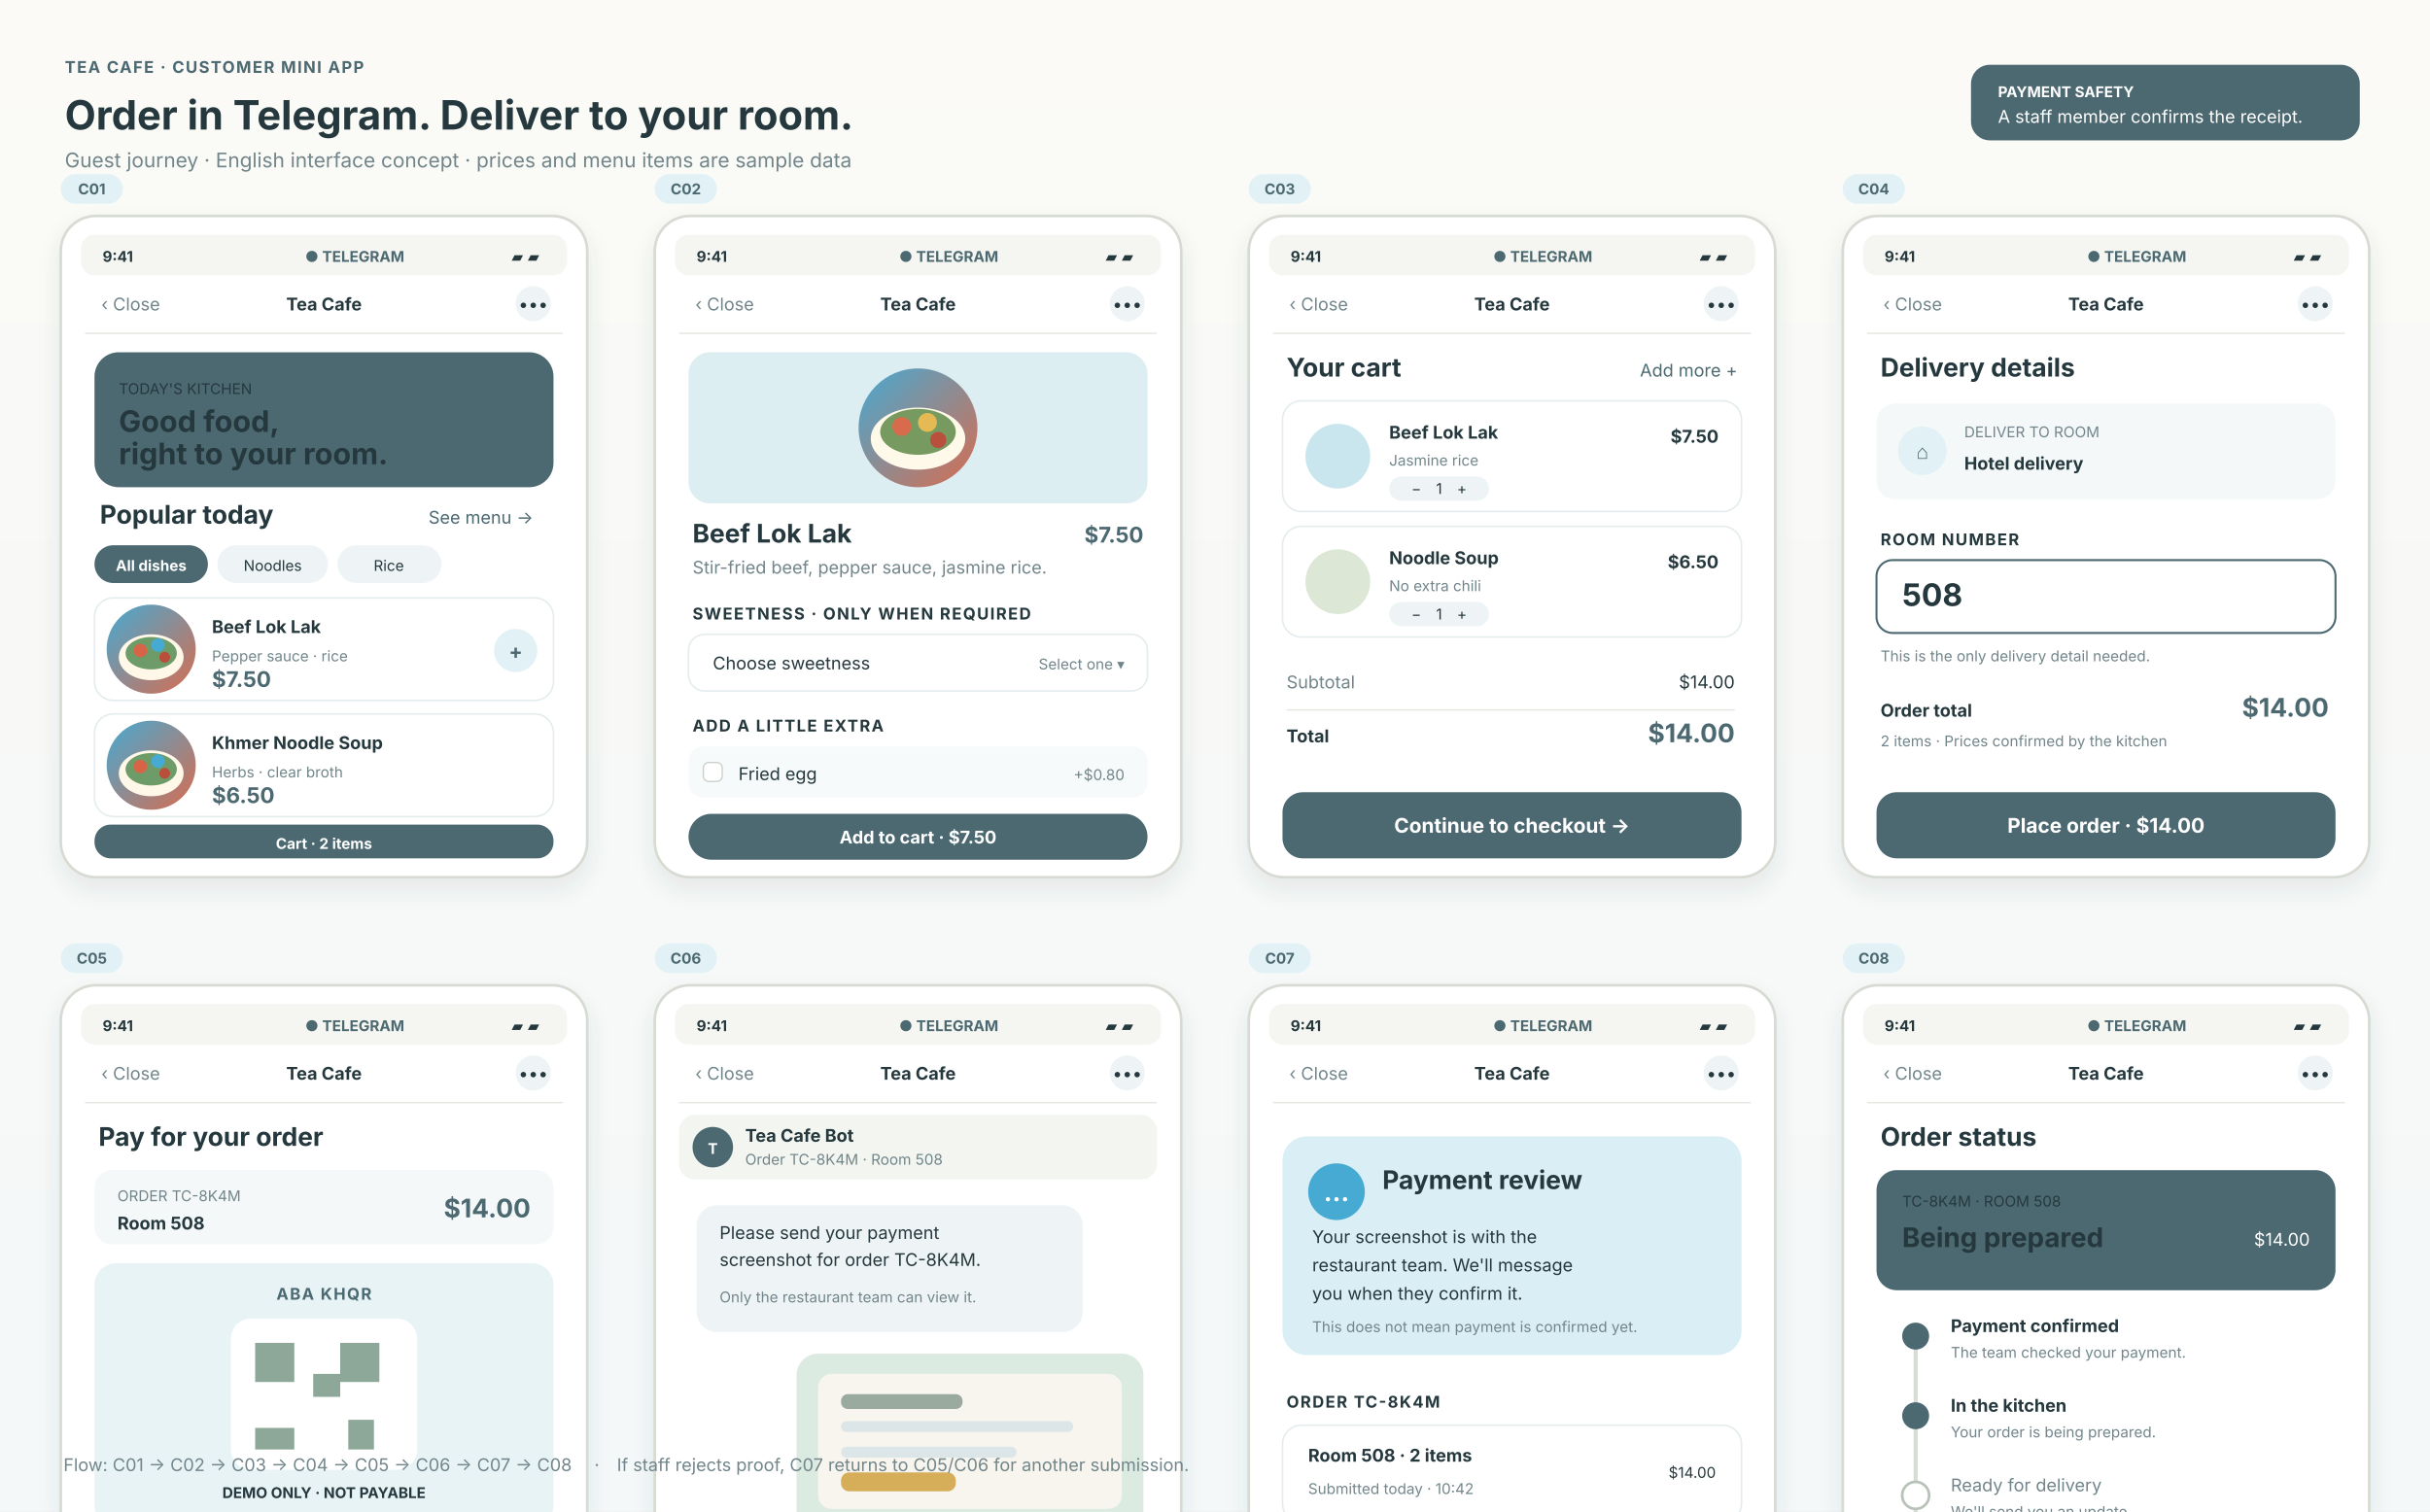
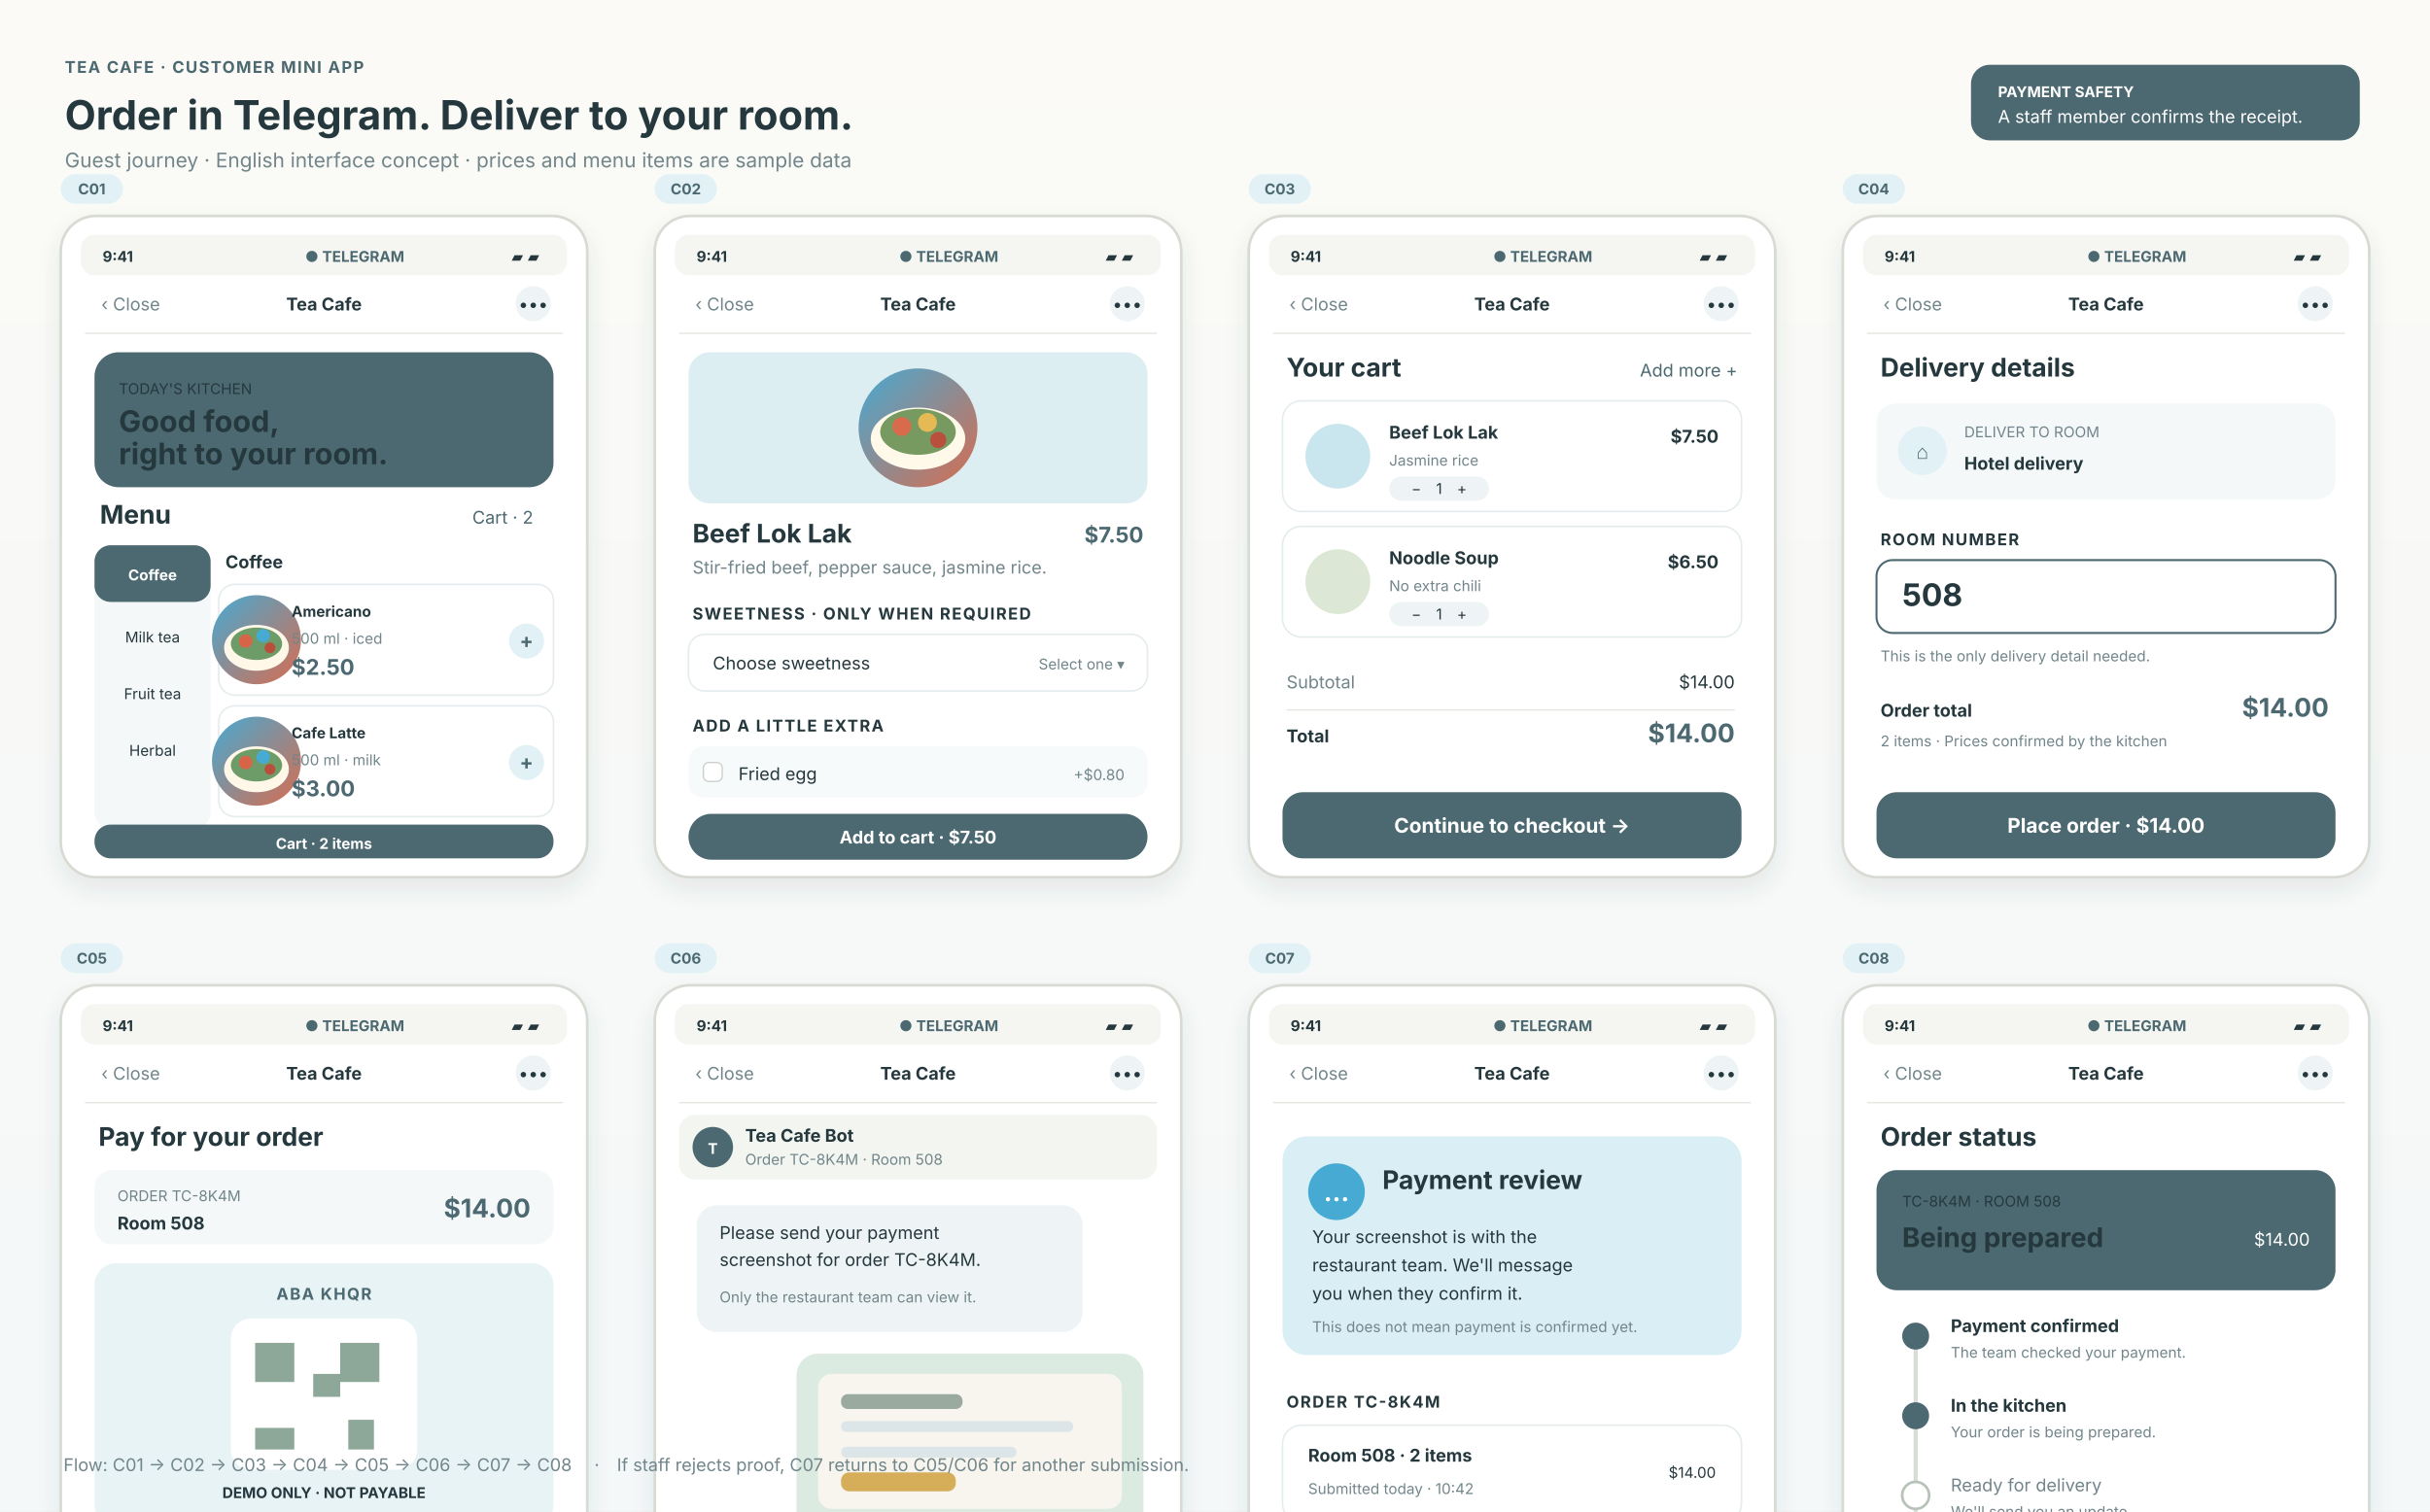
<svg xmlns="http://www.w3.org/2000/svg" width="1800" height="1120" viewBox="0 0 1800 1120" role="img" aria-labelledby="title desc">
  <defs>
    <linearGradient id="paper" x2="0" y2="1">
      <stop stop-color="#FBFAF6" />
      <stop offset="1" stop-color="#F4F8F9" />
    </linearGradient>
    <linearGradient id="dish" x2="1" y2="1">
      <stop stop-color="#46AAD3" />
      <stop offset="1" stop-color="#D86C4F" />
    </linearGradient>
    <filter id="shadow" x="-15%" y="-15%" width="130%" height="140%">
      <feDropShadow dx="0" dy="8" stdDeviation="8" flood-color="#354B51" flood-opacity=".10" />
    </filter>
    <style>
      text{font-family:Inter,"Segoe UI",Arial,sans-serif;fill:#25383D}.muted{fill:#71858A}.green{fill:#4C6971}.white{fill:#fff}.tiny{font-size:11px}.small{font-size:13px}.body{font-size:15px}.label{font-size:12px;font-weight:700;letter-spacing:1px}.title{font-size:30px;font-weight:700}.screenTitle{font-size:19px;font-weight:700}.price{font-size:16px;font-weight:700;fill:#4C6971}.outline{fill:#fff;stroke:#E5ECEE;stroke-width:1.2}.pill{fill:#E8F3F5}.warn{fill:#D9EEF5}.red{fill:#F7E3DE}.line{stroke:#E5E6DF;stroke-width:1}
    </style>
    <g id="phone">
      <rect x="0" y="0" width="390" height="490" rx="26" fill="#FFFFFF" stroke="#D7DBD3" stroke-width="2" filter="url(#shadow)" />
      <rect x="15" y="14" width="360" height="30" rx="10" fill="#F5F6F2" />
      <text x="31" y="34" class="tiny" font-weight="700">9:41</text>
      <text x="181" y="34" class="tiny green" font-weight="700">● TELEGRAM</text>
      <text x="334" y="34" class="tiny">▰ ▰</text>
      <text x="30" y="70" class="small muted">‹  Close</text>
      <text x="195" y="70" class="small" text-anchor="middle" font-weight="700">Tea Cafe</text>
      <circle cx="350" cy="65" r="13" fill="#EEF4F5" />
      <text x="350" y="70" class="small" text-anchor="middle">•••</text>
      <line x1="18" y1="87" x2="372" y2="87" class="line" />
    </g>
    <g id="foodmark">
      <circle cx="0" cy="0" r="33" fill="url(#dish)" />
      <ellipse cx="0" cy="6" rx="24" ry="17" fill="#FFF8E8" />
      <ellipse cx="0" cy="3" rx="19" ry="12" fill="#6E9C68" />
      <circle cx="-8" cy="1" r="5" fill="#D86447" />
      <circle cx="5" cy="-3" r="5" fill="#46AAD3" />
      <circle cx="10" cy="6" r="4" fill="#B94F3A" />
    </g>
  </defs>
  <rect width="1800" height="1120" fill="url(#paper)" />
  <text x="48" y="54" class="label green">TEA CAFE · CUSTOMER MINI APP</text>
  <text x="48" y="96" class="title">Order in Telegram. Deliver to your room.</text>
  <text x="48" y="124" class="body muted">Guest journey · English interface concept · prices and menu items are sample data</text>
  <g transform="translate(1460 48)">
    <rect width="288" height="56" rx="14" fill="#4C6971" />
    <text x="20" y="24" class="tiny white" font-weight="700">PAYMENT SAFETY</text>
    <text x="20" y="43" class="small white">A staff member confirms the receipt.</text>
  </g>
  <g transform="translate(45 160)">
    <use href="#phone" />
    <rect x="25" y="101" width="340" height="100" rx="18" fill="#4C6971" />
    <text x="43" y="132" class="tiny" fill="#DCE8D8">TODAY'S KITCHEN</text>
    <text x="43" y="160" font-size="22" font-weight="700" fill="#fff">Good food,</text>
    <text x="43" y="184" font-size="22" font-weight="700" fill="#fff">right to your room.</text>
-     <text x="29" y="228" class="screenTitle">Popular today</text>
-     <text x="350" y="228" class="small green" text-anchor="end">See menu →</text>
-     <rect x="25" y="244" width="84" height="28" rx="14" fill="#4C6971" />
-     <text x="67" y="263" class="tiny white" text-anchor="middle" font-weight="700">All dishes</text>
-     <rect x="116" y="244" width="82" height="28" rx="14" fill="#EEF4F5" />
-     <text x="157" y="263" class="tiny" text-anchor="middle">Noodles</text>
-     <rect x="205" y="244" width="77" height="28" rx="14" fill="#EEF4F5" />
-     <text x="243" y="263" class="tiny" text-anchor="middle">Rice</text>
-     <rect x="25" y="283" width="340" height="76" rx="14" class="outline" />
-     <g transform="translate(67 321)">
+     <text x="29" y="228" class="screenTitle">Menu</text>
+     <text x="350" y="228" class="small green" text-anchor="end">Cart · 2</text>
+     <rect x="25" y="244" width="86" height="210" rx="12" fill="#F4F8F9" />
+     <rect x="25" y="244" width="86" height="42" rx="12" fill="#4C6971" />
+     <text x="68" y="270" class="tiny white" text-anchor="middle" font-weight="700">Coffee</text>
+     <text x="68" y="316" class="tiny" text-anchor="middle">Milk tea</text>
+     <text x="68" y="358" class="tiny" text-anchor="middle">Fruit tea</text>
+     <text x="68" y="400" class="tiny" text-anchor="middle">Herbal</text>
+     <text x="122" y="261" class="small" font-weight="700">Coffee</text>
+     <rect x="117" y="273" width="248" height="82" rx="12" class="outline" />
+     <g transform="translate(145 314)">
      <use href="#foodmark" />
    </g>
-     <text x="112" y="309" class="small" font-weight="700">Beef Lok Lak</text>
-     <text x="112" y="330" class="tiny muted">Pepper sauce · rice</text>
-     <text x="112" y="349" class="price">$7.50</text>
-     <circle cx="337" cy="322" r="16" fill="#E2F1F5" />
-     <text x="337" y="328" class="body green" text-anchor="middle" font-weight="700">+</text>
-     <rect x="25" y="369" width="340" height="76" rx="14" class="outline" />
-     <g transform="translate(67 407)">
+     <text x="171" y="297" class="tiny" font-weight="700">Americano</text>
+     <text x="171" y="317" class="tiny muted">500 ml · iced</text>
+     <text x="171" y="340" class="price">$2.50</text>
+     <circle cx="345" cy="315" r="13" fill="#E2F1F5" />
+     <text x="345" y="320" class="body green" text-anchor="middle" font-weight="700">+</text>
+     <rect x="117" y="363" width="248" height="82" rx="12" class="outline" />
+     <g transform="translate(145 404)">
      <use href="#foodmark" />
    </g>
-     <text x="112" y="395" class="small" font-weight="700">Khmer Noodle Soup</text>
-     <text x="112" y="416" class="tiny muted">Herbs · clear broth</text>
-     <text x="112" y="435" class="price">$6.50</text>
+     <text x="171" y="387" class="tiny" font-weight="700">Cafe Latte</text>
+     <text x="171" y="407" class="tiny muted">500 ml · milk</text>
+     <text x="171" y="430" class="price">$3.00</text>
+     <circle cx="345" cy="405" r="13" fill="#E2F1F5" />
+     <text x="345" y="410" class="body green" text-anchor="middle" font-weight="700">+</text>
    <rect x="25" y="451" width="340" height="25" rx="12" fill="#4C6971" />
    <text x="195" y="469" class="tiny white" text-anchor="middle" font-weight="700">Cart · 2 items</text>
    <rect x="0" y="-31" width="46" height="22" rx="11" fill="#E2F1F5" />
    <text x="23" y="-16" class="tiny green" text-anchor="middle" font-weight="700">C01</text>
  </g>
  <g transform="translate(485 160)">
    <use href="#phone" />
    <rect x="25" y="101" width="340" height="112" rx="16" fill="#DCEEF2" />
    <circle cx="195" cy="157" r="44" fill="url(#dish)" />
    <ellipse cx="195" cy="165" rx="35" ry="23" fill="#FFF9EA" />
    <ellipse cx="195" cy="160" rx="28" ry="17" fill="#769A60" />
    <circle cx="183" cy="156" r="7" fill="#D96B4D" />
    <circle cx="202" cy="153" r="7" fill="#E5BA54" />
    <circle cx="210" cy="166" r="6" fill="#B9503E" />
    <text x="28" y="242" class="screenTitle">Beef Lok Lak</text>
    <text x="362" y="242" class="price" text-anchor="end">$7.50</text>
    <text x="28" y="265" class="small muted">Stir-fried beef, pepper sauce, jasmine rice.</text>
    <text x="28" y="299" class="label">SWEETNESS · ONLY WHEN REQUIRED</text>
    <rect x="25" y="310" width="340" height="42" rx="12" class="outline" />
    <text x="43" y="336" class="small">Choose sweetness</text>
    <text x="348" y="336" class="tiny muted" text-anchor="end">Select one ▾</text>
    <text x="28" y="382" class="label">ADD A LITTLE EXTRA</text>
    <rect x="25" y="393" width="340" height="38" rx="11" fill="#F7FAFB" />
    <rect x="36" y="405" width="14" height="14" rx="4" fill="#fff" stroke="#CBD1C9" />
    <text x="62" y="418" class="small">Fried egg</text>
    <text x="348" y="418" class="tiny muted" text-anchor="end">+$0.80</text>
    <rect x="25" y="443" width="340" height="34" rx="17" fill="#4C6971" />
    <text x="195" y="465" class="small white" text-anchor="middle" font-weight="700">Add to cart · $7.50</text>
    <rect x="0" y="-31" width="46" height="22" rx="11" fill="#E2F1F5" />
    <text x="23" y="-16" class="tiny green" text-anchor="middle" font-weight="700">C02</text>
  </g>
  <g transform="translate(925 160)">
    <use href="#phone" />
    <text x="28" y="119" class="screenTitle">Your cart</text>
    <text x="362" y="119" class="small green" text-anchor="end">Add more +</text>
    <rect x="25" y="137" width="340" height="82" rx="14" class="outline" />
    <circle cx="66" cy="178" r="24" fill="#C9E5ED" />
    <text x="104" y="165" class="small" font-weight="700">Beef Lok Lak</text>
    <text x="104" y="185" class="tiny muted">Jasmine rice</text>
    <text x="348" y="168" class="small" text-anchor="end" font-weight="700">$7.50</text>
    <rect x="104" y="193" width="74" height="18" rx="9" fill="#EEF4F5" />
    <text x="141" y="206" class="tiny" text-anchor="middle">−　1　+</text>
    <rect x="25" y="230" width="340" height="82" rx="14" class="outline" />
    <circle cx="66" cy="271" r="24" fill="#DCE7D5" />
    <text x="104" y="258" class="small" font-weight="700">Noodle Soup</text>
    <text x="104" y="278" class="tiny muted">No extra chili</text>
    <text x="348" y="261" class="small" text-anchor="end" font-weight="700">$6.50</text>
    <rect x="104" y="286" width="74" height="18" rx="9" fill="#EEF4F5" />
    <text x="141" y="299" class="tiny" text-anchor="middle">−　1　+</text>
    <text x="28" y="350" class="small muted">Subtotal</text>
    <text x="360" y="350" class="small" text-anchor="end">$14.00</text>
    <line x1="28" y1="366" x2="360" y2="366" class="line" />
    <text x="28" y="390" class="small" font-weight="700">Total</text>
    <text x="360" y="390" class="screenTitle green" text-anchor="end">$14.00</text>
    <rect x="25" y="427" width="340" height="49" rx="15" fill="#4C6971" />
    <text x="195" y="457" class="body white" text-anchor="middle" font-weight="700">Continue to checkout →</text>
    <rect x="0" y="-31" width="46" height="22" rx="11" fill="#E2F1F5" />
    <text x="23" y="-16" class="tiny green" text-anchor="middle" font-weight="700">C03</text>
  </g>
  <g transform="translate(1365 160)">
    <use href="#phone" />
    <text x="28" y="119" class="screenTitle">Delivery details</text>
    <rect x="25" y="139" width="340" height="71" rx="14" fill="#F4F8F9" />
    <circle cx="59" cy="174" r="18" fill="#E2F1F5" />
    <text x="59" y="180" class="body green" text-anchor="middle">⌂</text>
    <text x="90" y="164" class="tiny muted">DELIVER TO ROOM</text>
    <text x="90" y="188" class="small" font-weight="700">Hotel delivery</text>
    <text x="28" y="244" class="label">ROOM NUMBER</text>
    <rect x="25" y="255" width="340" height="54" rx="12" fill="#fff" stroke="#4C6971" stroke-width="1.5" />
    <text x="44" y="289" font-size="23" font-weight="700">508</text>
    <text x="28" y="330" class="tiny muted">This is the only delivery detail needed.</text>
    <text x="28" y="371" class="small" font-weight="700">Order total</text>
    <text x="360" y="371" class="screenTitle green" text-anchor="end">$14.00</text>
    <text x="28" y="393" class="tiny muted">2 items · Prices confirmed by the kitchen</text>
    <rect x="25" y="427" width="340" height="49" rx="15" fill="#4C6971" />
    <text x="195" y="457" class="body white" text-anchor="middle" font-weight="700">Place order · $14.00</text>
    <rect x="0" y="-31" width="46" height="22" rx="11" fill="#E2F1F5" />
    <text x="23" y="-16" class="tiny green" text-anchor="middle" font-weight="700">C04</text>
  </g>
  <g transform="translate(45 730)">
    <use href="#phone" />
    <text x="28" y="119" class="screenTitle">Pay for your order</text>
    <rect x="25" y="137" width="340" height="55" rx="13" fill="#F4F8F9" />
    <text x="42" y="160" class="tiny muted">ORDER TC-8K4M</text>
    <text x="42" y="181" class="small" font-weight="700">Room 508</text>
    <text x="348" y="172" class="screenTitle green" text-anchor="end">$14.00</text>
    <rect x="25" y="206" width="340" height="195" rx="16" fill="#E8F3F5" />
    <text x="195" y="233" class="label green" text-anchor="middle">ABA KHQR</text>
    <rect x="126" y="247" width="138" height="112" rx="15" fill="#FFF" />
    <path d="M144 265h29v29h-29zm63 0h29v29h-29zm-63 63h29v16h-29zm43-40h20v17h-20zm26 34h19v22h-19z" fill="#8DA899" />
    <text x="195" y="380" class="tiny" text-anchor="middle" font-weight="700" fill="#C75B4B">DEMO ONLY · NOT PAYABLE</text>
    <text x="30" y="426" class="small" font-weight="700">After paying, send a screenshot</text>
    <text x="30" y="447" class="tiny muted">A staff member will check the actual receipt.</text>
    <rect x="25" y="457" width="340" height="29" rx="14" fill="#4C6971" />
    <text x="195" y="477" class="tiny white" text-anchor="middle" font-weight="700">Open bot to send proof →</text>
    <rect x="0" y="-31" width="46" height="22" rx="11" fill="#E2F1F5" />
    <text x="23" y="-16" class="tiny green" text-anchor="middle" font-weight="700">C05</text>
  </g>
  <g transform="translate(485 730)">
    <use href="#phone" />
    <rect x="18" y="96" width="354" height="48" rx="12" fill="#F2F5F0" />
    <circle cx="43" cy="120" r="15" fill="#4C6971" />
    <text x="43" y="125" class="tiny white" text-anchor="middle" font-weight="700">T</text>
    <text x="67" y="116" class="small" font-weight="700">Tea Cafe Bot</text>
    <text x="67" y="133" class="tiny muted">Order TC-8K4M · Room 508</text>
    <rect x="31" y="163" width="286" height="94" rx="15" fill="#EEF4F5" />
    <text x="48" y="188" class="small">Please send your payment</text>
    <text x="48" y="208" class="small">screenshot for order TC-8K4M.</text>
    <text x="48" y="235" class="tiny muted">Only the restaurant team can view it.</text>
    <rect x="105" y="273" width="257" height="148" rx="16" fill="#DCEBE2" />
    <rect x="121" y="288" width="225" height="100" rx="10" fill="#F7F5EE" />
    <rect x="138" y="303" width="90" height="11" rx="5" fill="#9BAA9E" />
    <rect x="138" y="323" width="172" height="8" rx="4" fill="#DCE5E8" />
    <rect x="138" y="342" width="130" height="8" rx="4" fill="#DCE5E8" />
    <rect x="138" y="361" width="85" height="14" rx="6" fill="#D6AD58" />
    <text x="225" y="408" class="tiny green" text-anchor="middle" font-weight="700">Payment image · sent</text>
    <rect x="31" y="437" width="331" height="38" rx="19" fill="#F3F4EF" />
    <text x="53" y="461" class="small muted">Message</text>
    <circle cx="340" cy="456" r="15" fill="#4C6971" />
    <text x="340" y="461" class="small white" text-anchor="middle">↑</text>
    <rect x="0" y="-31" width="46" height="22" rx="11" fill="#E2F1F5" />
    <text x="23" y="-16" class="tiny green" text-anchor="middle" font-weight="700">C06</text>
  </g>
  <g transform="translate(925 730)">
    <use href="#phone" />
    <rect x="25" y="112" width="340" height="162" rx="18" fill="#D9EEF5" />
    <circle cx="65" cy="153" r="21" fill="#46AAD3" />
    <text x="65" y="160" class="screenTitle white" text-anchor="middle">…</text>
    <text x="99" y="151" class="screenTitle">Payment review</text>
    <text x="47" y="191" class="small">Your screenshot is with the</text>
    <text x="47" y="212" class="small">restaurant team. We'll message</text>
    <text x="47" y="233" class="small">you when they confirm it.</text>
    <text x="47" y="257" class="tiny muted">This does not mean payment is confirmed yet.</text>
    <text x="28" y="313" class="label">ORDER TC-8K4M</text>
    <rect x="25" y="326" width="340" height="72" rx="14" class="outline" />
    <text x="44" y="353" class="small" font-weight="700">Room 508 · 2 items</text>
    <text x="44" y="377" class="tiny muted">Submitted today · 10:42</text>
    <text x="346" y="365" class="tiny" text-anchor="end">$14.00</text>
    <rect x="25" y="418" width="340" height="51" rx="15" fill="#4C6971" />
    <text x="195" y="449" class="body white" text-anchor="middle" font-weight="700">View order status</text>
    <rect x="0" y="-31" width="46" height="22" rx="11" fill="#E2F1F5" />
    <text x="23" y="-16" class="tiny green" text-anchor="middle" font-weight="700">C07</text>
  </g>
  <g transform="translate(1365 730)">
    <use href="#phone" />
    <text x="28" y="119" class="screenTitle">Order status</text>
    <rect x="25" y="137" width="340" height="89" rx="15" fill="#4C6971" />
    <text x="44" y="164" class="tiny" fill="#E2F1F5">TC-8K4M · ROOM 508</text>
    <text x="44" y="194" font-size="20" font-weight="700" fill="#fff">Being prepared</text>
    <text x="346" y="193" class="small white" text-anchor="end">$14.00</text>
    <line x1="54" y1="257" x2="54" y2="404" stroke="#D7DDD5" stroke-width="3" />
    <circle cx="54" cy="260" r="10" fill="#4C6971" />
    <text x="80" y="257" class="small" font-weight="700">Payment confirmed</text>
    <text x="80" y="276" class="tiny muted">The team checked your payment.</text>
    <circle cx="54" cy="319" r="10" fill="#4C6971" />
    <text x="80" y="316" class="small" font-weight="700">In the kitchen</text>
    <text x="80" y="335" class="tiny muted">Your order is being prepared.</text>
    <circle cx="54" cy="378" r="10" fill="#fff" stroke="#B8C2B8" stroke-width="2" />
    <text x="80" y="375" class="small muted">Ready for delivery</text>
    <text x="80" y="394" class="tiny muted">We'll send you an update.</text>
    <rect x="25" y="424" width="340" height="49" rx="14" fill="#F4F8F9" />
    <text x="43" y="445" class="tiny muted">NEED HELP?</text>
    <text x="43" y="463" class="small green" font-weight="700">Message the restaurant →</text>
    <rect x="0" y="-31" width="46" height="22" rx="11" fill="#E2F1F5" />
    <text x="23" y="-16" class="tiny green" text-anchor="middle" font-weight="700">C08</text>
  </g>
  <text x="47" y="1090" class="small muted">Flow: C01 → C02 → C03 → C04 → C05 → C06 → C07 → C08　 ·　If staff rejects proof, C07 returns to C05/C06 for another submission.</text>
</svg>
